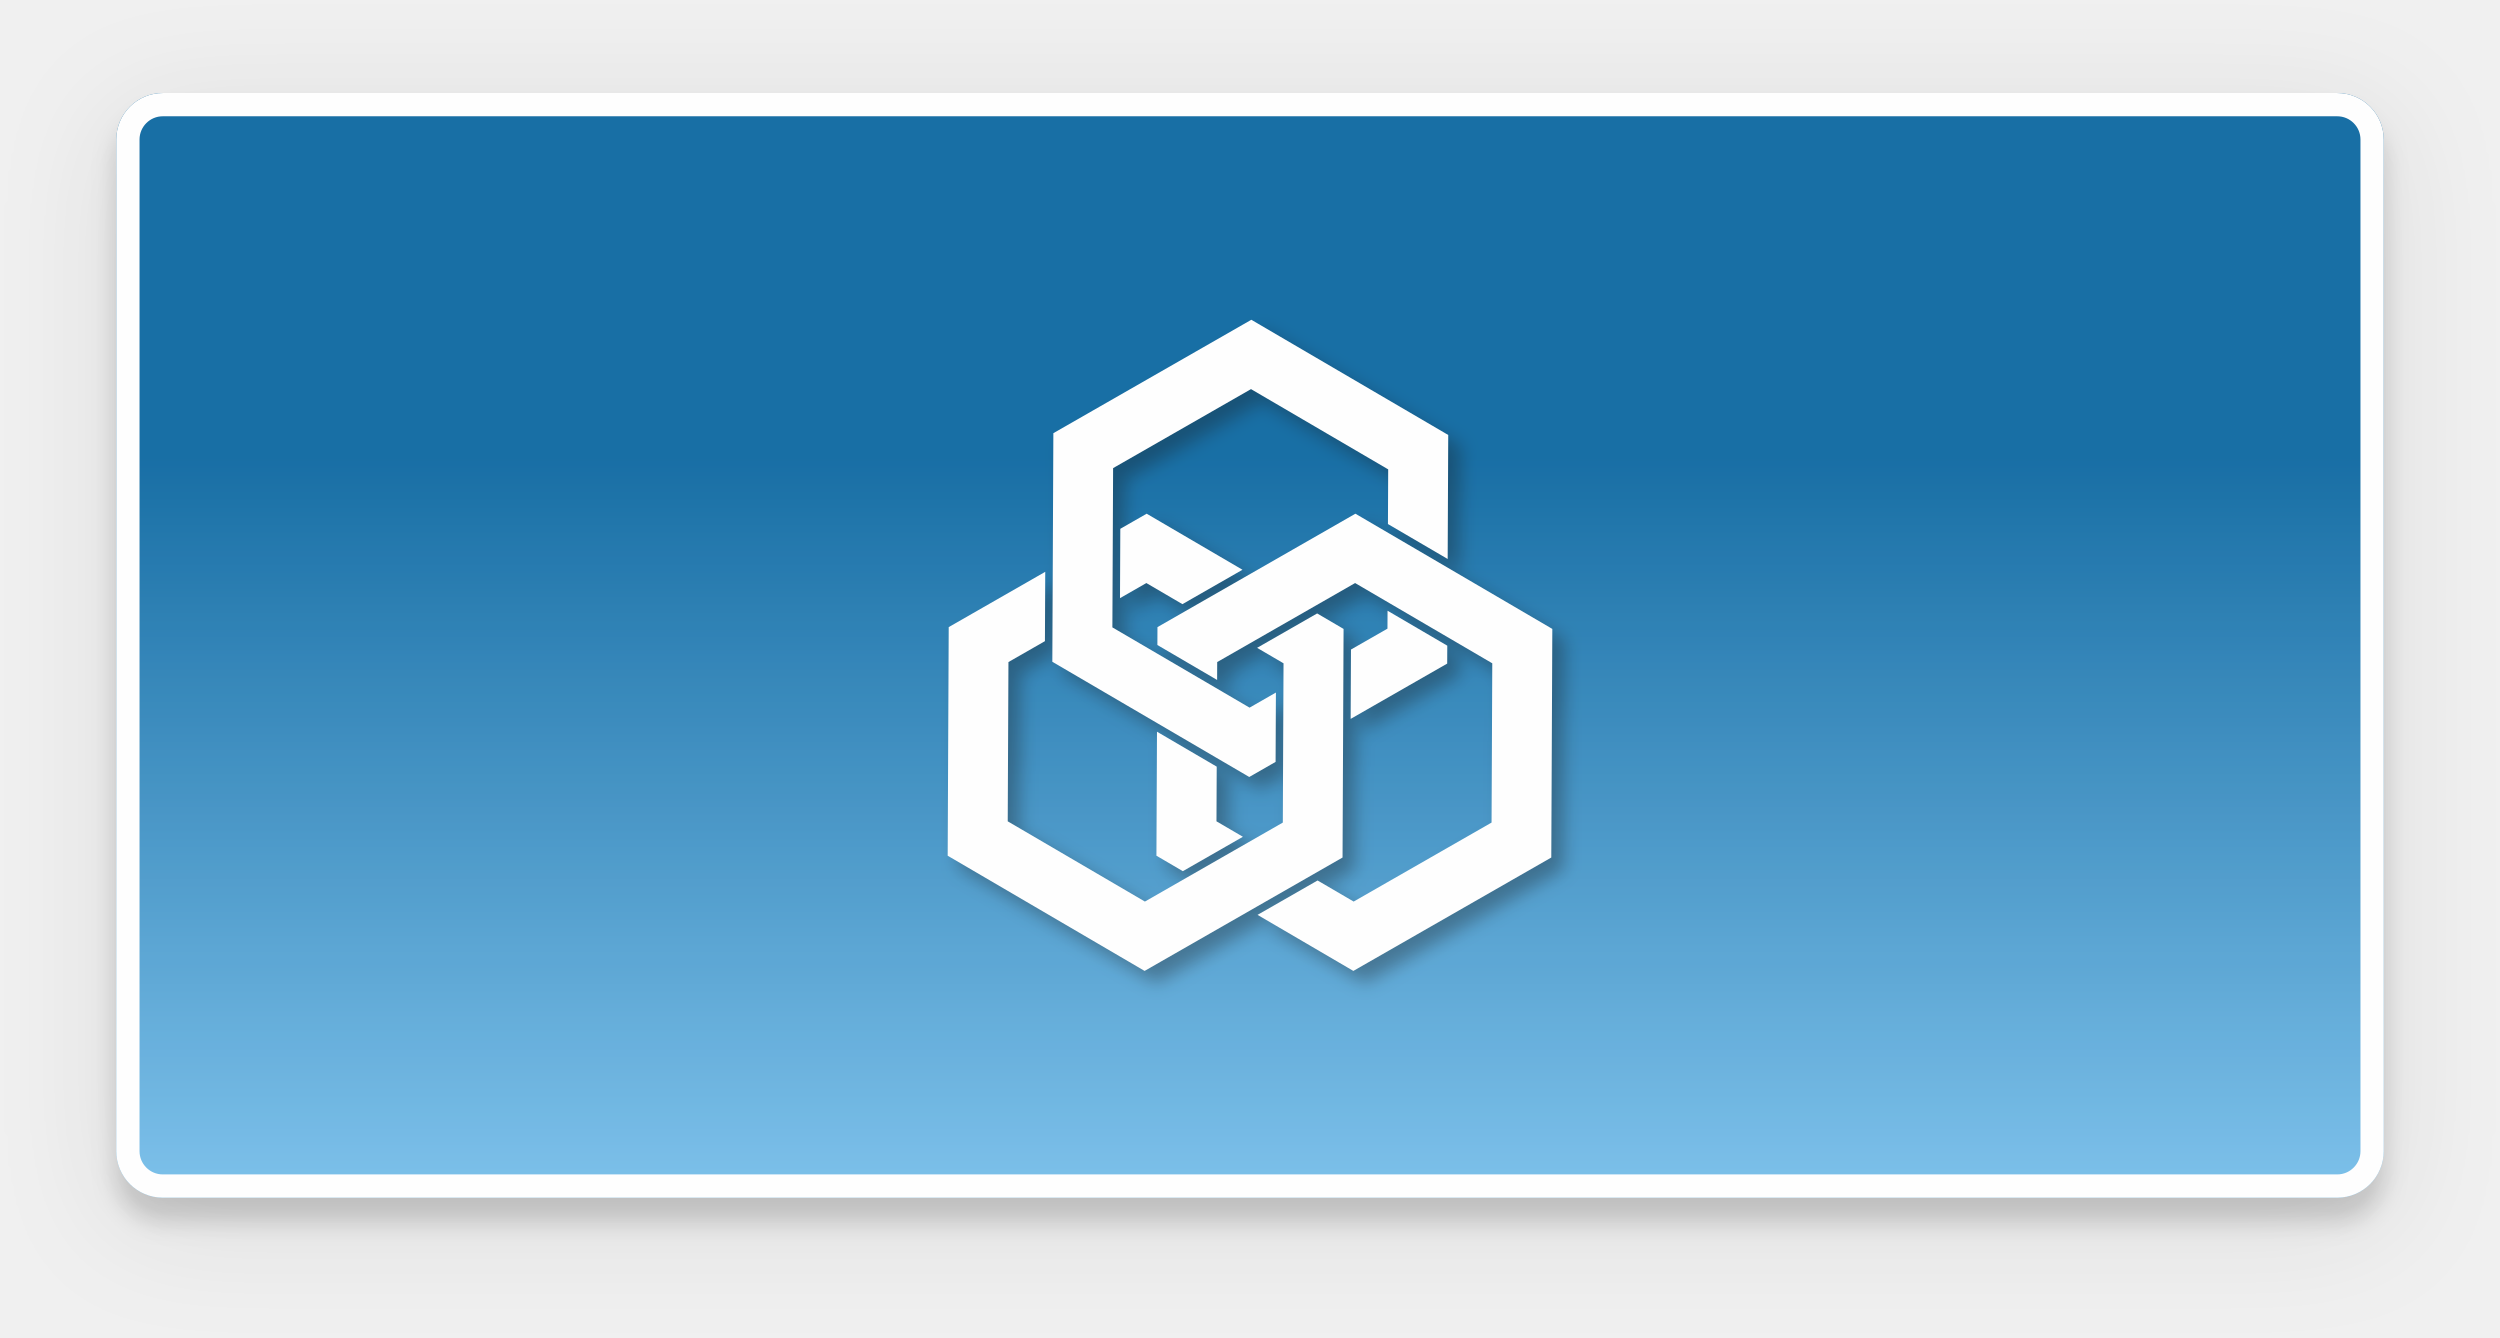
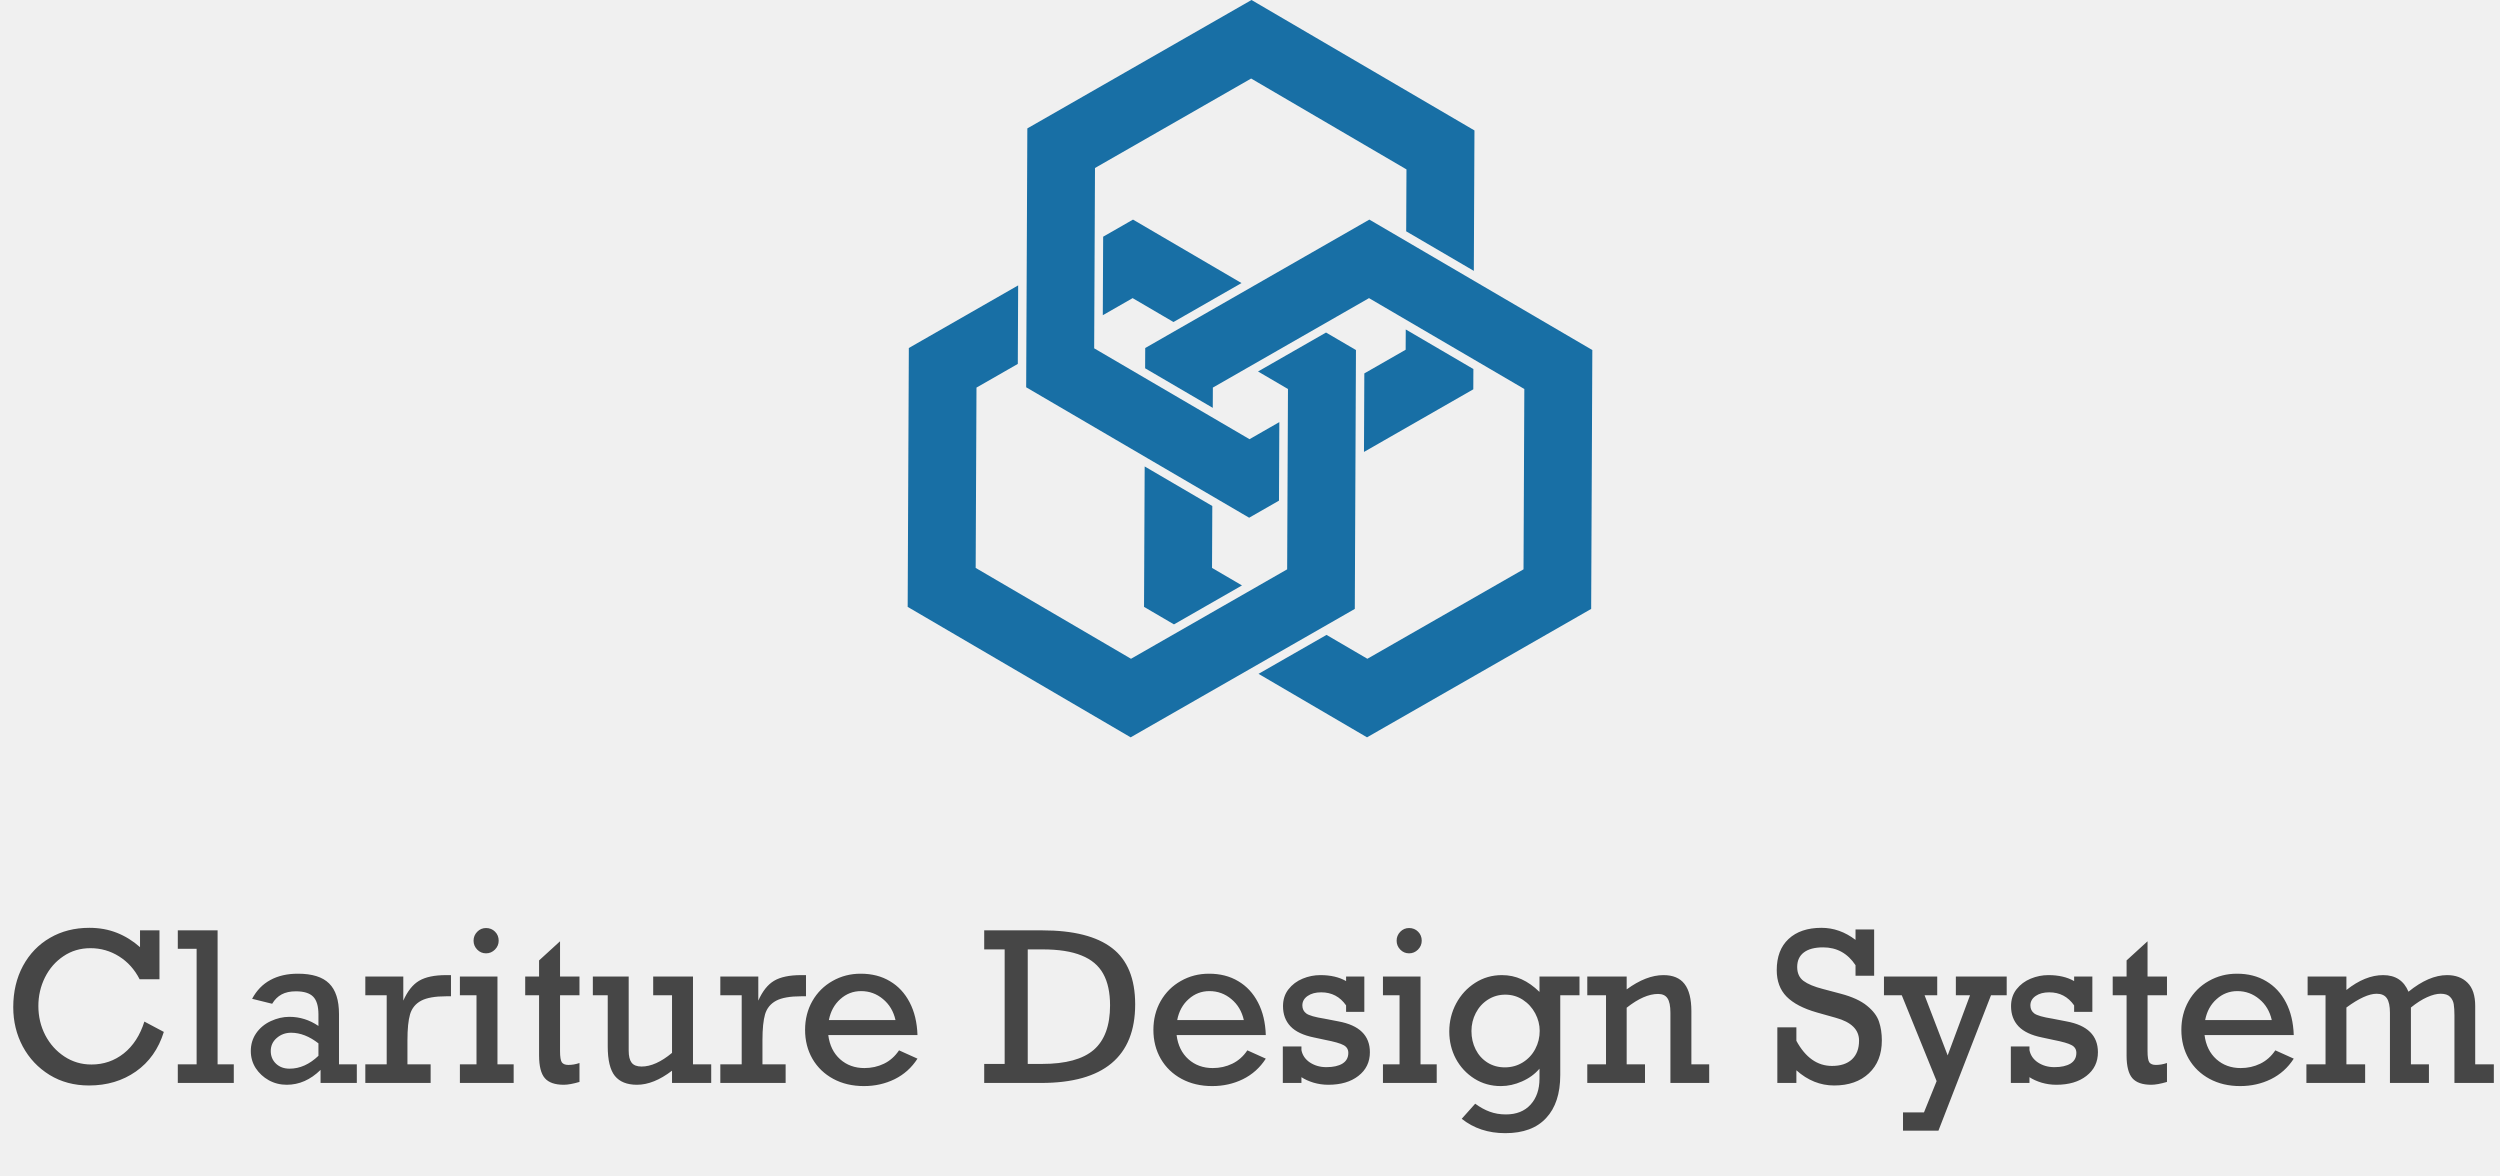
- <svg xmlns="http://www.w3.org/2000/svg" width="430" height="230" viewBox="0 0 430 230" fill="none">
-   <g opacity="0.9" filter="url(#filter0_dd)">
-     <rect x="20" y="16" width="390" height="190" rx="8" fill="url(#paint0_linear)" />
-     <g filter="url(#filter1_d)">
-       <path d="M203.377 103.915L213.706 97.998L197.227 88.357L192.694 90.954L192.64 102.882L197.173 100.285L203.377 103.915" fill="white" />
-       <path d="M232.368 111.721L232.313 123.649L248.918 114.136L248.932 111.057L238.658 105.045L238.644 108.125L232.368 111.721" fill="white" />
-       <path d="M209.275 131.864L199.001 125.854L198.905 147.184L203.45 149.844L213.78 143.926L209.233 141.267L209.275 131.864" fill="white" />
-       <path d="M250.278 98.389L233.13 88.357L199.084 107.863L199.07 110.943L209.344 116.954L209.358 113.874L233.077 100.285L256.672 114.09L256.548 141.482L232.829 155.069L226.624 151.441L216.295 157.357L232.775 167L266.822 147.494L267 108.173L250.278 98.389" fill="white" />
-       <path d="M226.549 105.512L216.22 111.429L220.767 114.09L220.644 141.482L196.924 155.069L173.329 141.267L173.453 113.874L179.728 110.279L179.782 98.351L163.178 107.863L163 147.184L196.87 167L230.918 147.494L231.095 108.173L226.549 105.512" fill="white" />
-       <path d="M215.227 55L181.178 74.506L181.001 113.827L214.871 133.642L219.402 131.046L219.456 119.118L214.925 121.714L191.33 107.91L191.454 80.517L215.173 66.928L238.768 80.733L238.726 90.136L248.999 96.146L249.096 74.816L215.227 55" fill="white" />
-     </g>
-     <rect x="22" y="18" width="386" height="186" rx="6" stroke="white" stroke-width="4" />
+ <svg xmlns="http://www.w3.org/2000/svg" width="217" height="102" viewBox="0 0 217 102" fill="none">
+   <g opacity="0.9">
+     <path d="M101.858 27.951L107.761 24.57L98.344 19.061L95.754 20.545L95.723 27.361L98.313 25.877L101.858 27.951" fill="#00609C" />
+     <path d="M118.424 32.412L118.393 39.228L127.882 33.792L127.89 32.033L122.019 28.597L122.011 30.357L118.424 32.412" fill="#00609C" />
+     <path d="M105.228 43.922L99.358 40.488L99.302 52.677L101.9 54.197L107.803 50.815L105.204 49.296L105.228 43.922" fill="#00609C" />
+     <path d="M128.659 24.794L118.86 19.061L99.405 30.207L99.397 31.967L105.268 35.402L105.276 33.642L118.83 25.877L132.312 33.765L132.242 49.418L118.688 57.182L115.142 55.109L109.24 58.49L118.657 64L138.113 52.854L138.214 30.384L128.659 24.794" fill="#00609C" />
+     <path d="M115.1 28.864L109.197 32.245L111.796 33.766L111.725 49.418L98.171 57.182L84.688 49.296L84.759 33.642L88.345 31.588L88.376 24.772L78.887 30.207L78.786 52.677L98.14 64L117.596 52.854L117.697 30.384L115.1 28.864" fill="#00609C" />
+     <path d="M108.63 0L89.173 11.146L89.072 33.616L108.426 44.938L111.016 43.455L111.046 36.639L108.457 38.122L94.974 30.235L95.045 14.581L108.599 6.816L122.082 14.704L122.057 20.078L127.928 23.512L127.983 11.323L108.63 0" fill="#00609C" />
+     <path d="M12.154 82.214V80.755H13.842V85H12.119C11.685 84.15 11.091 83.488 10.335 83.014C9.579 82.539 8.75 82.302 7.848 82.302C6.975 82.302 6.195 82.533 5.51 82.996C4.824 83.453 4.288 84.068 3.901 84.842C3.521 85.609 3.33 86.436 3.33 87.32C3.33 88.234 3.529 89.078 3.928 89.852C4.332 90.625 4.886 91.243 5.589 91.706C6.292 92.169 7.074 92.4 7.936 92.4C8.996 92.4 9.934 92.078 10.748 91.434C11.562 90.783 12.157 89.863 12.532 88.674L14.22 89.57C13.763 91.047 12.954 92.192 11.794 93.007C10.64 93.815 9.283 94.22 7.725 94.22C6.441 94.22 5.302 93.915 4.306 93.306C3.31 92.69 2.533 91.867 1.977 90.836C1.426 89.799 1.15 88.662 1.15 87.426C1.15 86.084 1.432 84.889 1.994 83.84C2.562 82.791 3.345 81.98 4.341 81.405C5.337 80.825 6.477 80.535 7.76 80.535C8.621 80.535 9.415 80.679 10.142 80.966C10.868 81.253 11.539 81.669 12.154 82.214ZM20.293 92.383V94H15.433V92.383H17.067V82.355H15.433V80.755H18.887V92.383H20.293ZM29.425 88.023V92.383H30.972V94H27.825V92.866C26.946 93.728 25.968 94.158 24.89 94.158C24.321 94.158 23.8 94.026 23.325 93.763C22.856 93.499 22.479 93.147 22.191 92.708C21.91 92.263 21.77 91.77 21.77 91.231C21.77 90.651 21.925 90.136 22.235 89.685C22.552 89.228 22.977 88.876 23.51 88.63C24.043 88.384 24.579 88.261 25.118 88.261C26.02 88.261 26.861 88.524 27.641 89.052V88.059C27.641 87.338 27.488 86.822 27.184 86.512C26.879 86.201 26.378 86.046 25.681 86.046C25.189 86.046 24.775 86.137 24.441 86.318C24.113 86.494 23.841 86.764 23.624 87.127L21.884 86.696C22.276 85.964 22.807 85.419 23.475 85.061C24.143 84.698 24.936 84.517 25.856 84.517C27.093 84.517 27.995 84.798 28.564 85.36C29.138 85.923 29.425 86.811 29.425 88.023ZM25.136 92.761C26.026 92.761 26.861 92.389 27.641 91.644V90.564C26.85 89.948 26.059 89.641 25.268 89.641C24.787 89.641 24.371 89.793 24.02 90.098C23.674 90.397 23.501 90.774 23.501 91.231C23.501 91.671 23.653 92.037 23.958 92.33C24.263 92.617 24.655 92.761 25.136 92.761ZM35.366 90.291V92.383H37.379V94H31.71V92.383H33.565V86.389H31.71V84.763H35.006V86.855C35.375 86.028 35.832 85.454 36.377 85.132C36.928 84.804 37.713 84.64 38.732 84.64H39.145V86.477H38.75C37.766 86.477 37.033 86.606 36.553 86.863C36.072 87.121 35.753 87.511 35.595 88.032C35.442 88.554 35.366 89.307 35.366 90.291ZM43.285 81.651C43.285 81.95 43.177 82.208 42.96 82.425C42.743 82.642 42.485 82.75 42.187 82.75C41.888 82.75 41.633 82.642 41.422 82.425C41.211 82.208 41.105 81.95 41.105 81.651C41.105 81.353 41.211 81.095 41.422 80.878C41.633 80.661 41.888 80.553 42.187 80.553C42.497 80.553 42.758 80.658 42.969 80.869C43.18 81.08 43.285 81.341 43.285 81.651ZM44.586 92.383V94H39.919V92.383H41.36V86.389H39.919V84.763H43.18V92.383H44.586ZM50.299 84.763V86.389H48.611V91.231C48.611 91.735 48.664 92.064 48.77 92.216C48.881 92.362 49.068 92.436 49.332 92.436C49.654 92.436 49.977 92.38 50.299 92.269V93.912C49.736 94.076 49.282 94.158 48.937 94.158C48.175 94.158 47.627 93.968 47.293 93.587C46.959 93.2 46.792 92.541 46.792 91.609V86.389H45.588V84.763H46.792V83.365L48.611 81.704V84.763H50.299ZM55.687 92.576C56.501 92.576 57.383 92.181 58.332 91.39V86.389H56.697V84.763H60.151V92.383H61.733V94H58.332V92.936C57.266 93.751 56.252 94.158 55.291 94.158C54.424 94.158 53.782 93.9 53.366 93.385C52.956 92.869 52.751 92.014 52.751 90.818V86.389H51.459V84.763H54.57V91.196C54.57 91.671 54.655 92.019 54.825 92.242C55.001 92.465 55.288 92.576 55.687 92.576ZM66.181 90.291V92.383H68.193V94H62.524V92.383H64.379V86.389H62.524V84.763H65.82V86.855C66.189 86.028 66.647 85.454 67.191 85.132C67.742 84.804 68.527 84.64 69.547 84.64H69.96V86.477H69.564C68.58 86.477 67.848 86.606 67.367 86.863C66.887 87.121 66.567 87.511 66.409 88.032C66.257 88.554 66.181 89.307 66.181 90.291ZM79.637 89.843H71.894C72.005 90.728 72.348 91.428 72.922 91.943C73.496 92.453 74.199 92.708 75.031 92.708C75.641 92.708 76.206 92.582 76.728 92.33C77.249 92.078 77.686 91.691 78.037 91.17L79.637 91.891C79.133 92.676 78.471 93.27 77.65 93.675C76.836 94.073 75.948 94.272 74.987 94.272C73.991 94.272 73.106 94.064 72.333 93.648C71.56 93.232 70.956 92.652 70.522 91.908C70.095 91.164 69.881 90.326 69.881 89.394C69.881 88.469 70.092 87.634 70.514 86.89C70.941 86.145 71.524 85.565 72.263 85.149C73.001 84.728 73.815 84.517 74.706 84.517C75.679 84.517 76.525 84.733 77.246 85.167C77.973 85.595 78.544 86.21 78.96 87.013C79.376 87.81 79.602 88.753 79.637 89.843ZM74.741 86.028C74.056 86.028 73.455 86.26 72.939 86.723C72.424 87.18 72.093 87.786 71.946 88.542H77.73C77.56 87.786 77.199 87.18 76.648 86.723C76.098 86.26 75.462 86.028 74.741 86.028ZM98.533 87.18C98.533 89.447 97.848 91.152 96.477 92.295C95.111 93.432 93.078 94 90.377 94H85.429V92.348H87.204V82.407H85.429V80.755H90.465C93.178 80.755 95.199 81.268 96.529 82.293C97.865 83.318 98.533 84.947 98.533 87.18ZM96.353 87.268C96.353 86.143 96.154 85.226 95.756 84.517C95.363 83.808 94.736 83.28 93.875 82.935C93.019 82.583 91.889 82.407 90.482 82.407H89.208V92.348H90.465C92.504 92.348 93.995 91.94 94.939 91.126C95.882 90.306 96.353 89.019 96.353 87.268ZM109.871 89.843H102.128C102.239 90.728 102.582 91.428 103.156 91.943C103.73 92.453 104.434 92.708 105.266 92.708C105.875 92.708 106.44 92.582 106.962 92.33C107.483 92.078 107.92 91.691 108.271 91.17L109.871 91.891C109.367 92.676 108.705 93.27 107.885 93.675C107.07 94.073 106.183 94.272 105.222 94.272C104.226 94.272 103.341 94.064 102.567 93.648C101.794 93.232 101.19 92.652 100.757 91.908C100.329 91.164 100.115 90.326 100.115 89.394C100.115 88.469 100.326 87.634 100.748 86.89C101.176 86.145 101.759 85.565 102.497 85.149C103.235 84.728 104.05 84.517 104.94 84.517C105.913 84.517 106.76 84.733 107.48 85.167C108.207 85.595 108.778 86.21 109.194 87.013C109.61 87.81 109.836 88.753 109.871 89.843ZM104.976 86.028C104.29 86.028 103.689 86.26 103.174 86.723C102.658 87.18 102.327 87.786 102.181 88.542H107.964C107.794 87.786 107.434 87.18 106.883 86.723C106.332 86.26 105.696 86.028 104.976 86.028ZM116.841 85.158V84.763H118.423V87.83H116.841V87.268C116.313 86.512 115.593 86.134 114.679 86.134C114.198 86.134 113.806 86.239 113.501 86.45C113.196 86.661 113.044 86.934 113.044 87.268C113.044 87.566 113.158 87.801 113.387 87.971C113.621 88.141 114.143 88.29 114.951 88.419L116.173 88.656C117.995 88.99 118.906 89.884 118.906 91.337C118.906 92.186 118.575 92.869 117.913 93.385C117.257 93.9 116.384 94.158 115.294 94.158C114.86 94.158 114.433 94.097 114.011 93.974C113.595 93.845 113.246 93.686 112.965 93.499V94H111.348V90.836H112.965V91.152C113.053 91.598 113.299 91.955 113.703 92.225C114.113 92.494 114.588 92.629 115.127 92.629C115.719 92.629 116.185 92.526 116.524 92.321C116.864 92.11 117.034 91.8 117.034 91.39C117.034 91.091 116.899 90.868 116.63 90.722C116.36 90.569 115.818 90.414 115.004 90.256L114.063 90.054C113.132 89.866 112.449 89.544 112.016 89.087C111.582 88.63 111.365 88.047 111.365 87.338C111.365 86.764 111.523 86.274 111.84 85.87C112.162 85.46 112.572 85.152 113.07 84.947C113.568 84.742 114.081 84.64 114.608 84.64C115.493 84.64 116.237 84.812 116.841 85.158ZM123.406 81.651C123.406 81.95 123.298 82.208 123.081 82.425C122.864 82.642 122.606 82.75 122.308 82.75C122.009 82.75 121.754 82.642 121.543 82.425C121.332 82.208 121.227 81.95 121.227 81.651C121.227 81.353 121.332 81.095 121.543 80.878C121.754 80.661 122.009 80.553 122.308 80.553C122.618 80.553 122.879 80.658 123.09 80.869C123.301 81.08 123.406 81.341 123.406 81.651ZM124.707 92.383V94H120.04V92.383H121.481V86.389H120.04V84.763H123.301V92.383H124.707ZM133.628 86.099V84.763H137.1V86.389H135.43V93.314C135.43 94.926 135.022 96.168 134.208 97.041C133.399 97.92 132.216 98.359 130.657 98.359C129.181 98.359 127.921 97.943 126.878 97.111L128.047 95.802C128.469 96.112 128.891 96.344 129.312 96.496C129.74 96.654 130.206 96.733 130.71 96.733C131.624 96.733 132.339 96.449 132.854 95.881C133.37 95.312 133.628 94.56 133.628 93.622V92.761C133.229 93.23 132.723 93.599 132.107 93.868C131.498 94.138 130.889 94.272 130.279 94.272C129.424 94.272 128.653 94.056 127.968 93.622C127.288 93.189 126.755 92.614 126.368 91.899C125.987 91.179 125.797 90.391 125.797 89.535C125.797 88.662 125.996 87.851 126.395 87.101C126.799 86.351 127.35 85.753 128.047 85.308C128.744 84.862 129.518 84.64 130.367 84.64C130.977 84.64 131.545 84.76 132.072 85C132.605 85.24 133.124 85.606 133.628 86.099ZM130.622 92.647C131.196 92.647 131.715 92.503 132.178 92.216C132.641 91.929 133.001 91.542 133.259 91.056C133.517 90.569 133.646 90.045 133.646 89.482C133.646 88.955 133.517 88.448 133.259 87.962C133.001 87.476 132.644 87.083 132.187 86.784C131.729 86.485 131.22 86.336 130.657 86.336C130.106 86.336 129.605 86.48 129.154 86.767C128.703 87.054 128.352 87.44 128.1 87.927C127.848 88.413 127.722 88.938 127.722 89.5C127.722 90.074 127.842 90.602 128.082 91.082C128.322 91.562 128.662 91.943 129.102 92.225C129.547 92.506 130.054 92.647 130.622 92.647ZM146.812 87.786V92.383H148.358V94H144.992V87.9C144.992 87.32 144.907 86.904 144.737 86.652C144.573 86.4 144.301 86.274 143.92 86.274C143.111 86.274 142.203 86.673 141.195 87.47V92.383H142.786V94H137.776V92.383H139.402V86.389H137.776V84.763H141.195V85.879C142.326 85.053 143.39 84.64 144.386 84.64C145.212 84.64 145.821 84.894 146.214 85.404C146.612 85.914 146.812 86.708 146.812 87.786ZM161.059 81.581V80.676H162.676V84.692H161.059V83.778C160.373 82.747 159.436 82.231 158.246 82.231C157.52 82.231 156.963 82.378 156.576 82.671C156.189 82.964 155.996 83.386 155.996 83.936C155.996 84.464 156.178 84.865 156.541 85.141C156.91 85.416 157.473 85.65 158.229 85.844L159.784 86.257C160.774 86.52 161.533 86.869 162.061 87.303C162.594 87.736 162.939 88.196 163.098 88.683C163.262 89.169 163.344 89.711 163.344 90.309C163.344 91.51 162.969 92.462 162.219 93.165C161.469 93.868 160.464 94.22 159.204 94.22C158.003 94.22 156.91 93.78 155.926 92.901V94H154.273V89.175H155.926V90.344C156.717 91.797 157.748 92.523 159.02 92.523C159.764 92.523 160.341 92.333 160.751 91.952C161.161 91.565 161.366 91.023 161.366 90.326C161.366 89.377 160.698 88.718 159.362 88.349L157.71 87.883C156.521 87.543 155.642 87.083 155.073 86.503C154.505 85.923 154.221 85.158 154.221 84.209C154.221 83.043 154.563 82.141 155.249 81.502C155.94 80.857 156.893 80.535 158.105 80.535C159.16 80.535 160.145 80.884 161.059 81.581ZM167.053 86.389L169.057 91.609L170.999 86.389H169.769V84.763H174.181V86.389H172.818L168.257 98.14H165.181V96.558H167L168.099 93.842L165.075 86.389H163.528V84.763H168.151V86.389H167.053ZM180.034 85.158V84.763H181.616V87.83H180.034V87.268C179.507 86.512 178.786 86.134 177.872 86.134C177.392 86.134 176.999 86.239 176.694 86.45C176.39 86.661 176.237 86.934 176.237 87.268C176.237 87.566 176.352 87.801 176.58 87.971C176.814 88.141 177.336 88.29 178.145 88.419L179.366 88.656C181.188 88.99 182.1 89.884 182.1 91.337C182.1 92.186 181.769 92.869 181.106 93.385C180.45 93.9 179.577 94.158 178.487 94.158C178.054 94.158 177.626 94.097 177.204 93.974C176.788 93.845 176.439 93.686 176.158 93.499V94H174.541V90.836H176.158V91.152C176.246 91.598 176.492 91.955 176.896 92.225C177.307 92.494 177.781 92.629 178.32 92.629C178.912 92.629 179.378 92.526 179.718 92.321C180.058 92.11 180.228 91.8 180.228 91.39C180.228 91.091 180.093 90.868 179.823 90.722C179.554 90.569 179.012 90.414 178.197 90.256L177.257 90.054C176.325 89.866 175.643 89.544 175.209 89.087C174.775 88.63 174.559 88.047 174.559 87.338C174.559 86.764 174.717 86.274 175.033 85.87C175.355 85.46 175.766 85.152 176.264 84.947C176.762 84.742 177.274 84.64 177.802 84.64C178.687 84.64 179.431 84.812 180.034 85.158ZM188.094 84.763V86.389H186.406V91.231C186.406 91.735 186.459 92.064 186.564 92.216C186.676 92.362 186.863 92.436 187.127 92.436C187.449 92.436 187.771 92.38 188.094 92.269V93.912C187.531 94.076 187.077 94.158 186.731 94.158C185.97 94.158 185.422 93.968 185.088 93.587C184.754 93.2 184.587 92.541 184.587 91.609V86.389H183.383V84.763H184.587V83.365L186.406 81.704V84.763H188.094ZM199.098 89.843H191.354C191.466 90.728 191.809 91.428 192.383 91.943C192.957 92.453 193.66 92.708 194.492 92.708C195.102 92.708 195.667 92.582 196.188 92.33C196.71 92.078 197.146 91.691 197.498 91.17L199.098 91.891C198.594 92.676 197.932 93.27 197.111 93.675C196.297 94.073 195.409 94.272 194.448 94.272C193.452 94.272 192.567 94.064 191.794 93.648C191.021 93.232 190.417 92.652 189.983 91.908C189.556 91.164 189.342 90.326 189.342 89.394C189.342 88.469 189.553 87.634 189.975 86.89C190.402 86.145 190.985 85.565 191.724 85.149C192.462 84.728 193.276 84.517 194.167 84.517C195.14 84.517 195.986 84.733 196.707 85.167C197.434 85.595 198.005 86.21 198.421 87.013C198.837 87.81 199.062 88.753 199.098 89.843ZM194.202 86.028C193.517 86.028 192.916 86.26 192.4 86.723C191.885 87.18 191.554 87.786 191.407 88.542H197.19C197.021 87.786 196.66 87.18 196.109 86.723C195.559 86.26 194.923 86.028 194.202 86.028ZM201.857 92.383V86.389H200.302V84.763H203.668V85.932C204.752 85.07 205.815 84.64 206.858 84.64C207.925 84.64 208.657 85.12 209.056 86.081C210.239 85.12 211.355 84.64 212.404 84.64C213.148 84.64 213.74 84.859 214.18 85.299C214.625 85.738 214.848 86.412 214.848 87.32V92.383H216.465V94H213.046V88.147C213.046 87.742 213.025 87.414 212.984 87.162C212.943 86.91 212.835 86.696 212.659 86.52C212.489 86.345 212.217 86.257 211.842 86.257C211.508 86.257 211.118 86.356 210.673 86.556C210.228 86.755 209.759 87.054 209.267 87.452V92.383H210.831V94H207.447V87.918C207.447 87.326 207.356 86.901 207.175 86.644C206.999 86.386 206.706 86.257 206.296 86.257C205.628 86.257 204.752 86.655 203.668 87.452V92.383H205.294V94H200.196V92.383H201.857Z" fill="#333333" />
  </g>
-   <defs>
-     <filter id="filter0_dd" x="0" y="0" width="430" height="230" filterUnits="userSpaceOnUse" color-interpolation-filters="sRGB">
-       <feFlood flood-opacity="0" result="BackgroundImageFix" />
-       <feColorMatrix in="SourceAlpha" type="matrix" values="0 0 0 0 0 0 0 0 0 0 0 0 0 0 0 0 0 0 127 0" />
-       <feOffset dy="4" />
-       <feGaussianBlur stdDeviation="10" />
-       <feColorMatrix type="matrix" values="0 0 0 0 0 0 0 0 0 0 0 0 0 0 0 0 0 0 0.1 0" />
-       <feBlend mode="normal" in2="BackgroundImageFix" result="effect1_dropShadow" />
-       <feColorMatrix in="SourceAlpha" type="matrix" values="0 0 0 0 0 0 0 0 0 0 0 0 0 0 0 0 0 0 127 0" />
-       <feOffset dy="4" />
-       <feGaussianBlur stdDeviation="2" />
-       <feColorMatrix type="matrix" values="0 0 0 0 0 0 0 0 0 0 0 0 0 0 0 0 0 0 0.17 0" />
-       <feBlend mode="normal" in2="effect1_dropShadow" result="effect2_dropShadow" />
-       <feBlend mode="normal" in="SourceGraphic" in2="effect2_dropShadow" result="shape" />
-     </filter>
-     <filter id="filter1_d" x="162" y="54" width="110" height="118" filterUnits="userSpaceOnUse" color-interpolation-filters="sRGB">
-       <feFlood flood-opacity="0" result="BackgroundImageFix" />
-       <feColorMatrix in="SourceAlpha" type="matrix" values="0 0 0 0 0 0 0 0 0 0 0 0 0 0 0 0 0 0 127 0" />
-       <feOffset dx="2" dy="2" />
-       <feGaussianBlur stdDeviation="1.5" />
-       <feColorMatrix type="matrix" values="0 0 0 0 0 0 0 0 0 0 0 0 0 0 0 0 0 0 0.33 0" />
-       <feBlend mode="normal" in2="BackgroundImageFix" result="effect1_dropShadow" />
-       <feBlend mode="normal" in="SourceGraphic" in2="effect1_dropShadow" result="shape" />
-     </filter>
-     <linearGradient id="paint0_linear" x1="215.359" y1="78.437" x2="215.359" y2="206" gradientUnits="userSpaceOnUse">
-       <stop stop-color="#00609C" />
-       <stop offset="1" stop-color="#71BCEA" />
-     </linearGradient>
-   </defs>
</svg>
